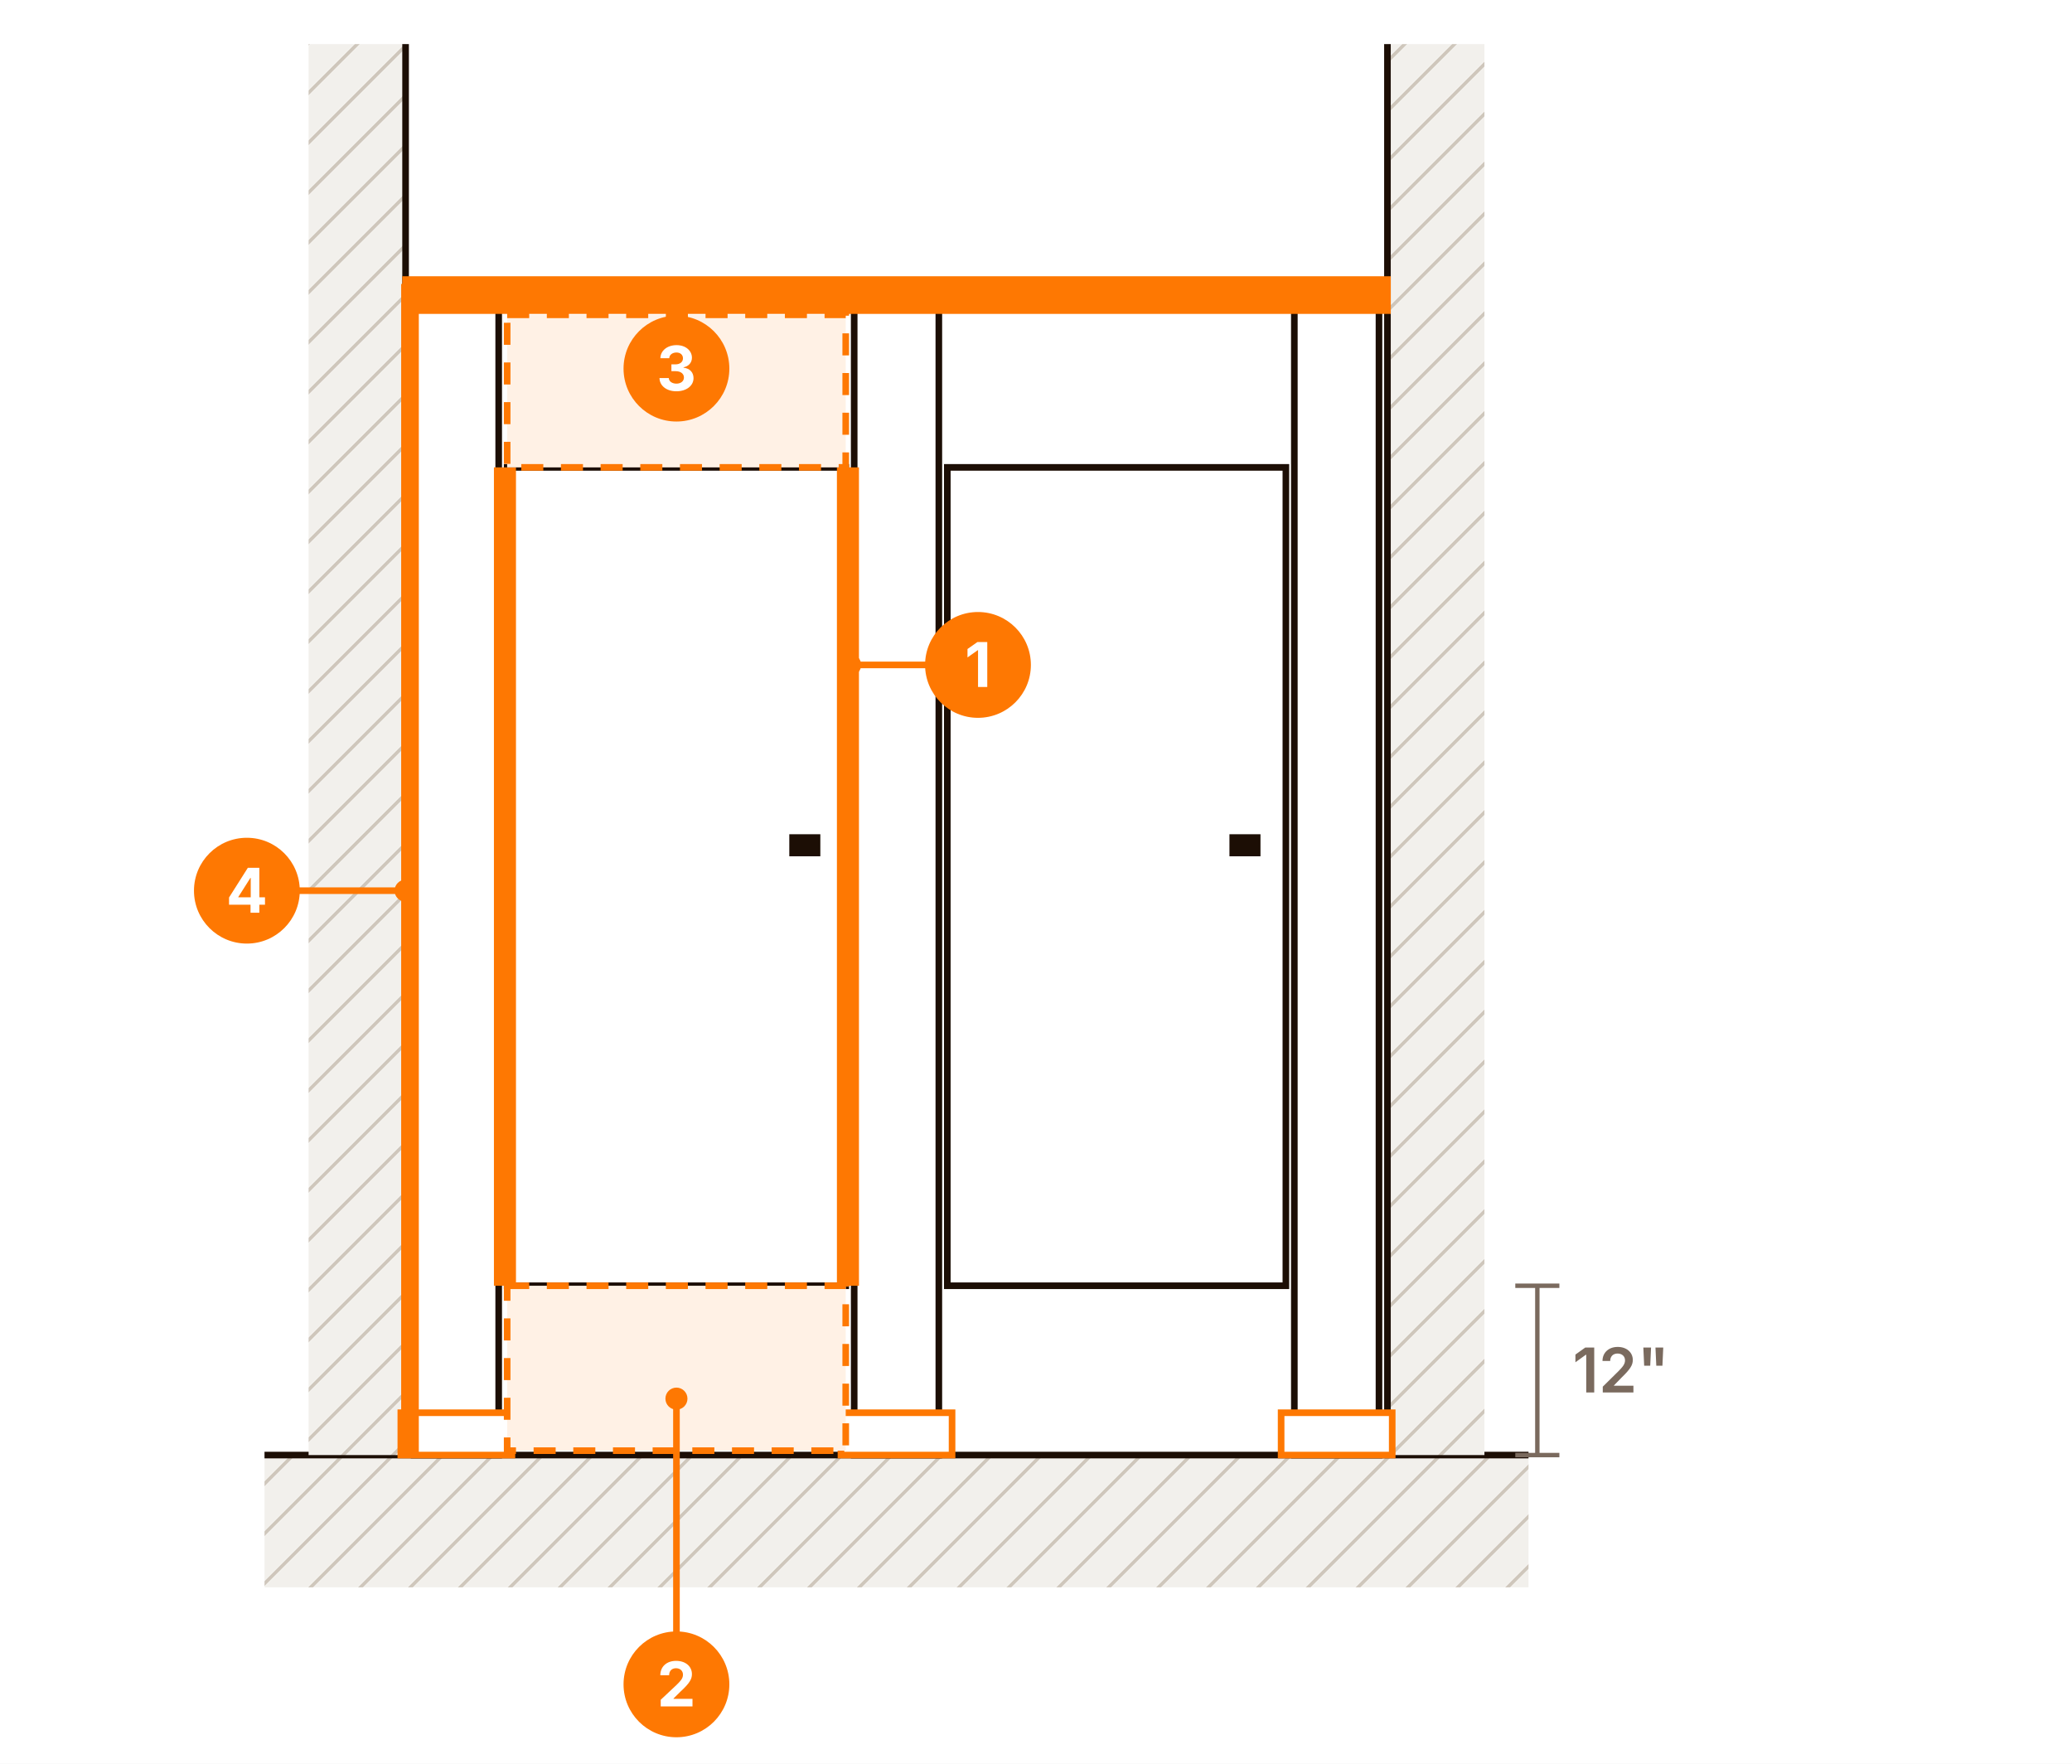
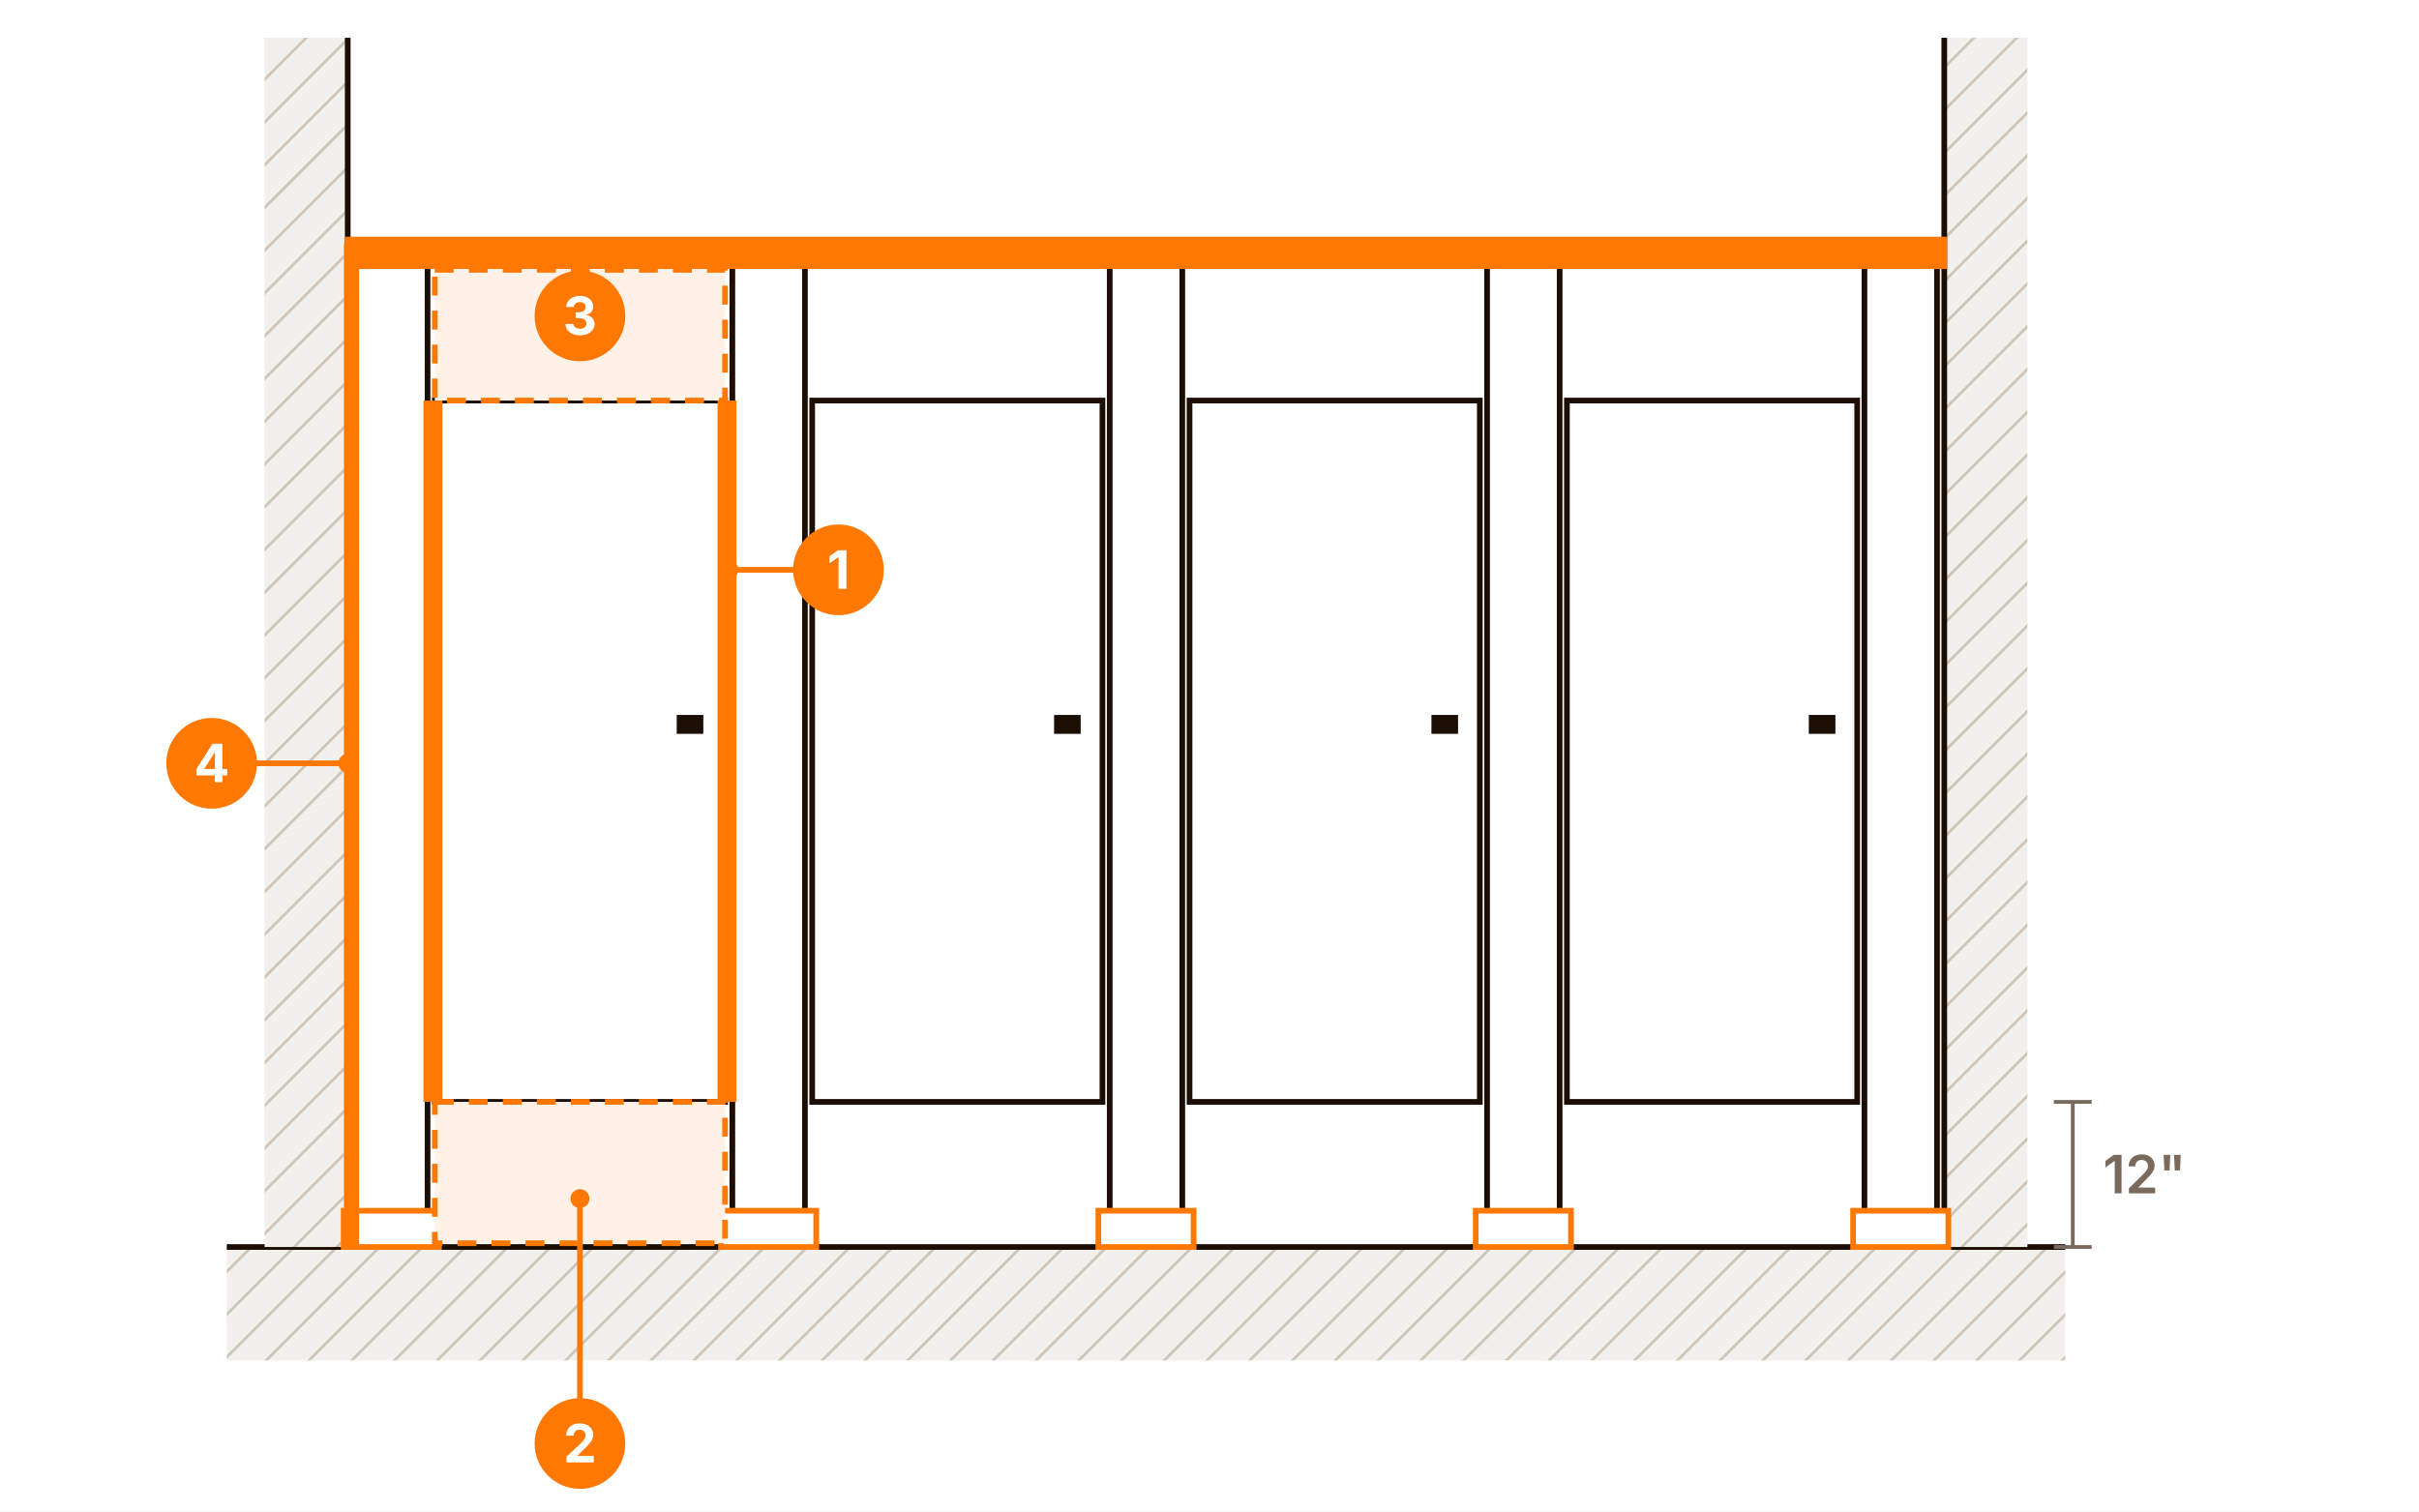
- <svg xmlns="http://www.w3.org/2000/svg" viewBox="0 0 470 400" width="470" height="400" role="img" aria-labelledby="t-stall-gaps d-stall-gaps" font-family="Inter, ui-sans-serif, system-ui, sans-serif">
+ <svg xmlns="http://www.w3.org/2000/svg" viewBox="0 0 640 400" width="640" height="400" role="img" aria-labelledby="t-stall-gaps d-stall-gaps" font-family="Inter, ui-sans-serif, system-ui, sans-serif">
  <defs>
    <pattern id="hatch-stall-gaps" width="8" height="8" patternUnits="userSpaceOnUse" patternTransform="rotate(45)">
      <rect width="8" height="8" fill="#f2f0ec" />
      <line x1="0" y1="0" x2="0" y2="8" stroke="#cfc7bc" stroke-width="1.5" />
    </pattern>
    <marker id="tick-stall-gaps" viewBox="0 0 10 10" refX="5" refY="5" markerWidth="8" markerHeight="8" orient="auto">
      <path d="M2 8 L8 2" stroke="#7a6a5e" stroke-width="1.5" />
    </marker>
  </defs>
-   <rect width="470" height="400" fill="#ffffff" />
-   <rect x="60" y="330" width="286.72" height="30" fill="url(#hatch-stall-gaps)" stroke="none" stroke-width="1.5" />
-   <line x1="60" y1="330" x2="346.72" y2="330" stroke="#1c0e05" stroke-width="1.5" />
+   <rect width="640" height="400" fill="#ffffff" />
+   <rect x="60" y="330" width="486.4" height="30" fill="url(#hatch-stall-gaps)" stroke="none" stroke-width="1.5" />
+   <line x1="60" y1="330" x2="546.4" y2="330" stroke="#1c0e05" stroke-width="1.5" />
  <rect x="70" y="10" width="22" height="320" fill="url(#hatch-stall-gaps)" stroke="none" stroke-width="1.5" />
  <line x1="92" y1="10" x2="92" y2="330" stroke="#1c0e05" stroke-width="1.5" />
-   <rect x="314.72" y="10" width="22" height="320" fill="url(#hatch-stall-gaps)" stroke="none" stroke-width="1.5" />
-   <line x1="314.72" y1="10" x2="314.72" y2="330" stroke="#1c0e05" stroke-width="1.5" />
+   <rect x="514.4" y="10" width="22" height="320" fill="url(#hatch-stall-gaps)" stroke="none" stroke-width="1.5" />
+   <line x1="514.4" y1="10" x2="514.4" y2="330" stroke="#1c0e05" stroke-width="1.5" />
  <rect x="93.92" y="64.4" width="19.2" height="265.6" fill="#ffffff" stroke="#1c0e05" stroke-width="1.5" />
  <rect x="193.76" y="64.4" width="19.2" height="265.6" fill="#ffffff" stroke="#1c0e05" stroke-width="1.5" />
  <rect x="293.6" y="64.4" width="19.2" height="265.6" fill="#ffffff" stroke="#1c0e05" stroke-width="1.5" />
+   <rect x="393.44" y="64.4" width="19.2" height="265.6" fill="#ffffff" stroke="#1c0e05" stroke-width="1.5" />
+   <rect x="493.28" y="64.4" width="19.2" height="265.6" fill="#ffffff" stroke="#1c0e05" stroke-width="1.5" />
  <rect x="115.04" y="106" width="76.8" height="185.6" fill="#ffffff" stroke="#1c0e05" stroke-width="1.5" />
  <rect x="179.04" y="189.2" width="7.04" height="5" fill="#1c0e05" stroke="none" stroke-width="1.5" />
  <rect x="214.88" y="106" width="76.8" height="185.6" fill="#ffffff" stroke="#1c0e05" stroke-width="1.5" />
  <rect x="278.88" y="189.2" width="7.04" height="5" fill="#1c0e05" stroke="none" stroke-width="1.5" />
-   <rect x="92" y="63.4" width="222.72" height="7.04" fill="#fe7802" stroke="#fe7802" stroke-width="1.5" />
+   <rect x="314.72" y="106" width="76.8" height="185.6" fill="#ffffff" stroke="#1c0e05" stroke-width="1.5" />
+   <rect x="378.72" y="189.2" width="7.04" height="5" fill="#1c0e05" stroke="none" stroke-width="1.5" />
+   <rect x="414.56" y="106" width="76.8" height="185.6" fill="#ffffff" stroke="#1c0e05" stroke-width="1.5" />
+   <rect x="478.56" y="189.2" width="7.04" height="5" fill="#1c0e05" stroke="none" stroke-width="1.5" />
+   <rect x="92" y="63.4" width="422.4" height="7.04" fill="#fe7802" stroke="#fe7802" stroke-width="1.5" />
  <rect x="90.92" y="320.4" width="25.2" height="9.6" fill="#ffffff" stroke="#fe7802" stroke-width="1.5" />
  <rect x="190.76" y="320.4" width="25.2" height="9.6" fill="#ffffff" stroke="#fe7802" stroke-width="1.5" />
  <rect x="290.6" y="320.4" width="25.2" height="9.6" fill="#ffffff" stroke="#fe7802" stroke-width="1.5" />
+   <rect x="390.44" y="320.4" width="25.2" height="9.6" fill="#ffffff" stroke="#fe7802" stroke-width="1.5" />
+   <rect x="490.28" y="320.4" width="25.2" height="9.6" fill="#ffffff" stroke="#fe7802" stroke-width="1.5" />
  <rect x="112.04" y="106" width="5" height="185.6" fill="#fe7802" stroke="none" stroke-width="1.5" />
  <rect x="189.84" y="106" width="5" height="185.6" fill="#fe7802" stroke="none" stroke-width="1.5" />
  <rect x="115.04" y="291.6" width="76.8" height="37.4" fill="#fff1e5" stroke="#fe7802" stroke-width="1.5" stroke-dasharray="5 4" />
  <rect x="115.04" y="71.4" width="76.8" height="34.6" fill="#fff1e5" stroke="#fe7802" stroke-width="1.5" stroke-dasharray="5 4" />
  <rect x="91" y="64.4" width="4" height="265.6" fill="#fe7802" stroke="none" stroke-width="1.5" />
  <line x1="221.84" y1="150.8" x2="192.84" y2="150.8" stroke="#fe7802" stroke-width="1.5" />
  <circle cx="192.84" cy="150.8" r="2.5" fill="#fe7802" />
  <circle cx="221.84" cy="150.8" r="12" fill="#fe7802" />
  <text x="221.84" y="155.8" font-size="14" font-weight="700" fill="#fff" text-anchor="middle">1</text>
  <line x1="153.44" y1="382" x2="153.44" y2="317.2" stroke="#fe7802" stroke-width="1.5" />
  <circle cx="153.44" cy="317.2" r="2.5" fill="#fe7802" />
  <circle cx="153.44" cy="382" r="12" fill="#fe7802" />
  <text x="153.44" y="387" font-size="14" font-weight="700" fill="#fff" text-anchor="middle">2</text>
  <circle cx="153.44" cy="83.6" r="12" fill="#fe7802" />
  <text x="153.44" y="88.6" font-size="14" font-weight="700" fill="#fff" text-anchor="middle">3</text>
  <line x1="56" y1="202" x2="92" y2="202" stroke="#fe7802" stroke-width="1.5" />
  <circle cx="92" cy="202" r="2.5" fill="#fe7802" />
  <circle cx="56" cy="202" r="12" fill="#fe7802" />
  <text x="56" y="207" font-size="14" font-weight="700" fill="#fff" text-anchor="middle">4</text>
-   <line x1="348.72" y1="291.6" x2="348.72" y2="330" stroke="#7a6a5e" stroke-width="1" />
-   <line x1="343.72" y1="291.6" x2="353.72" y2="291.6" stroke="#7a6a5e" stroke-width="1" />
-   <line x1="343.72" y1="330" x2="353.72" y2="330" stroke="#7a6a5e" stroke-width="1" />
-   <text x="356.72" y="315.8" font-size="14" font-weight="600" fill="#7a6a5e" text-anchor="start">12"</text>
+   <line x1="548.4" y1="291.6" x2="548.4" y2="330" stroke="#7a6a5e" stroke-width="1" />
+   <line x1="543.4" y1="291.6" x2="553.4" y2="291.6" stroke="#7a6a5e" stroke-width="1" />
+   <line x1="543.4" y1="330" x2="553.4" y2="330" stroke="#7a6a5e" stroke-width="1" />
+   <text x="556.4" y="315.8" font-size="14" font-weight="600" fill="#7a6a5e" text-anchor="start">12"</text>
</svg>
